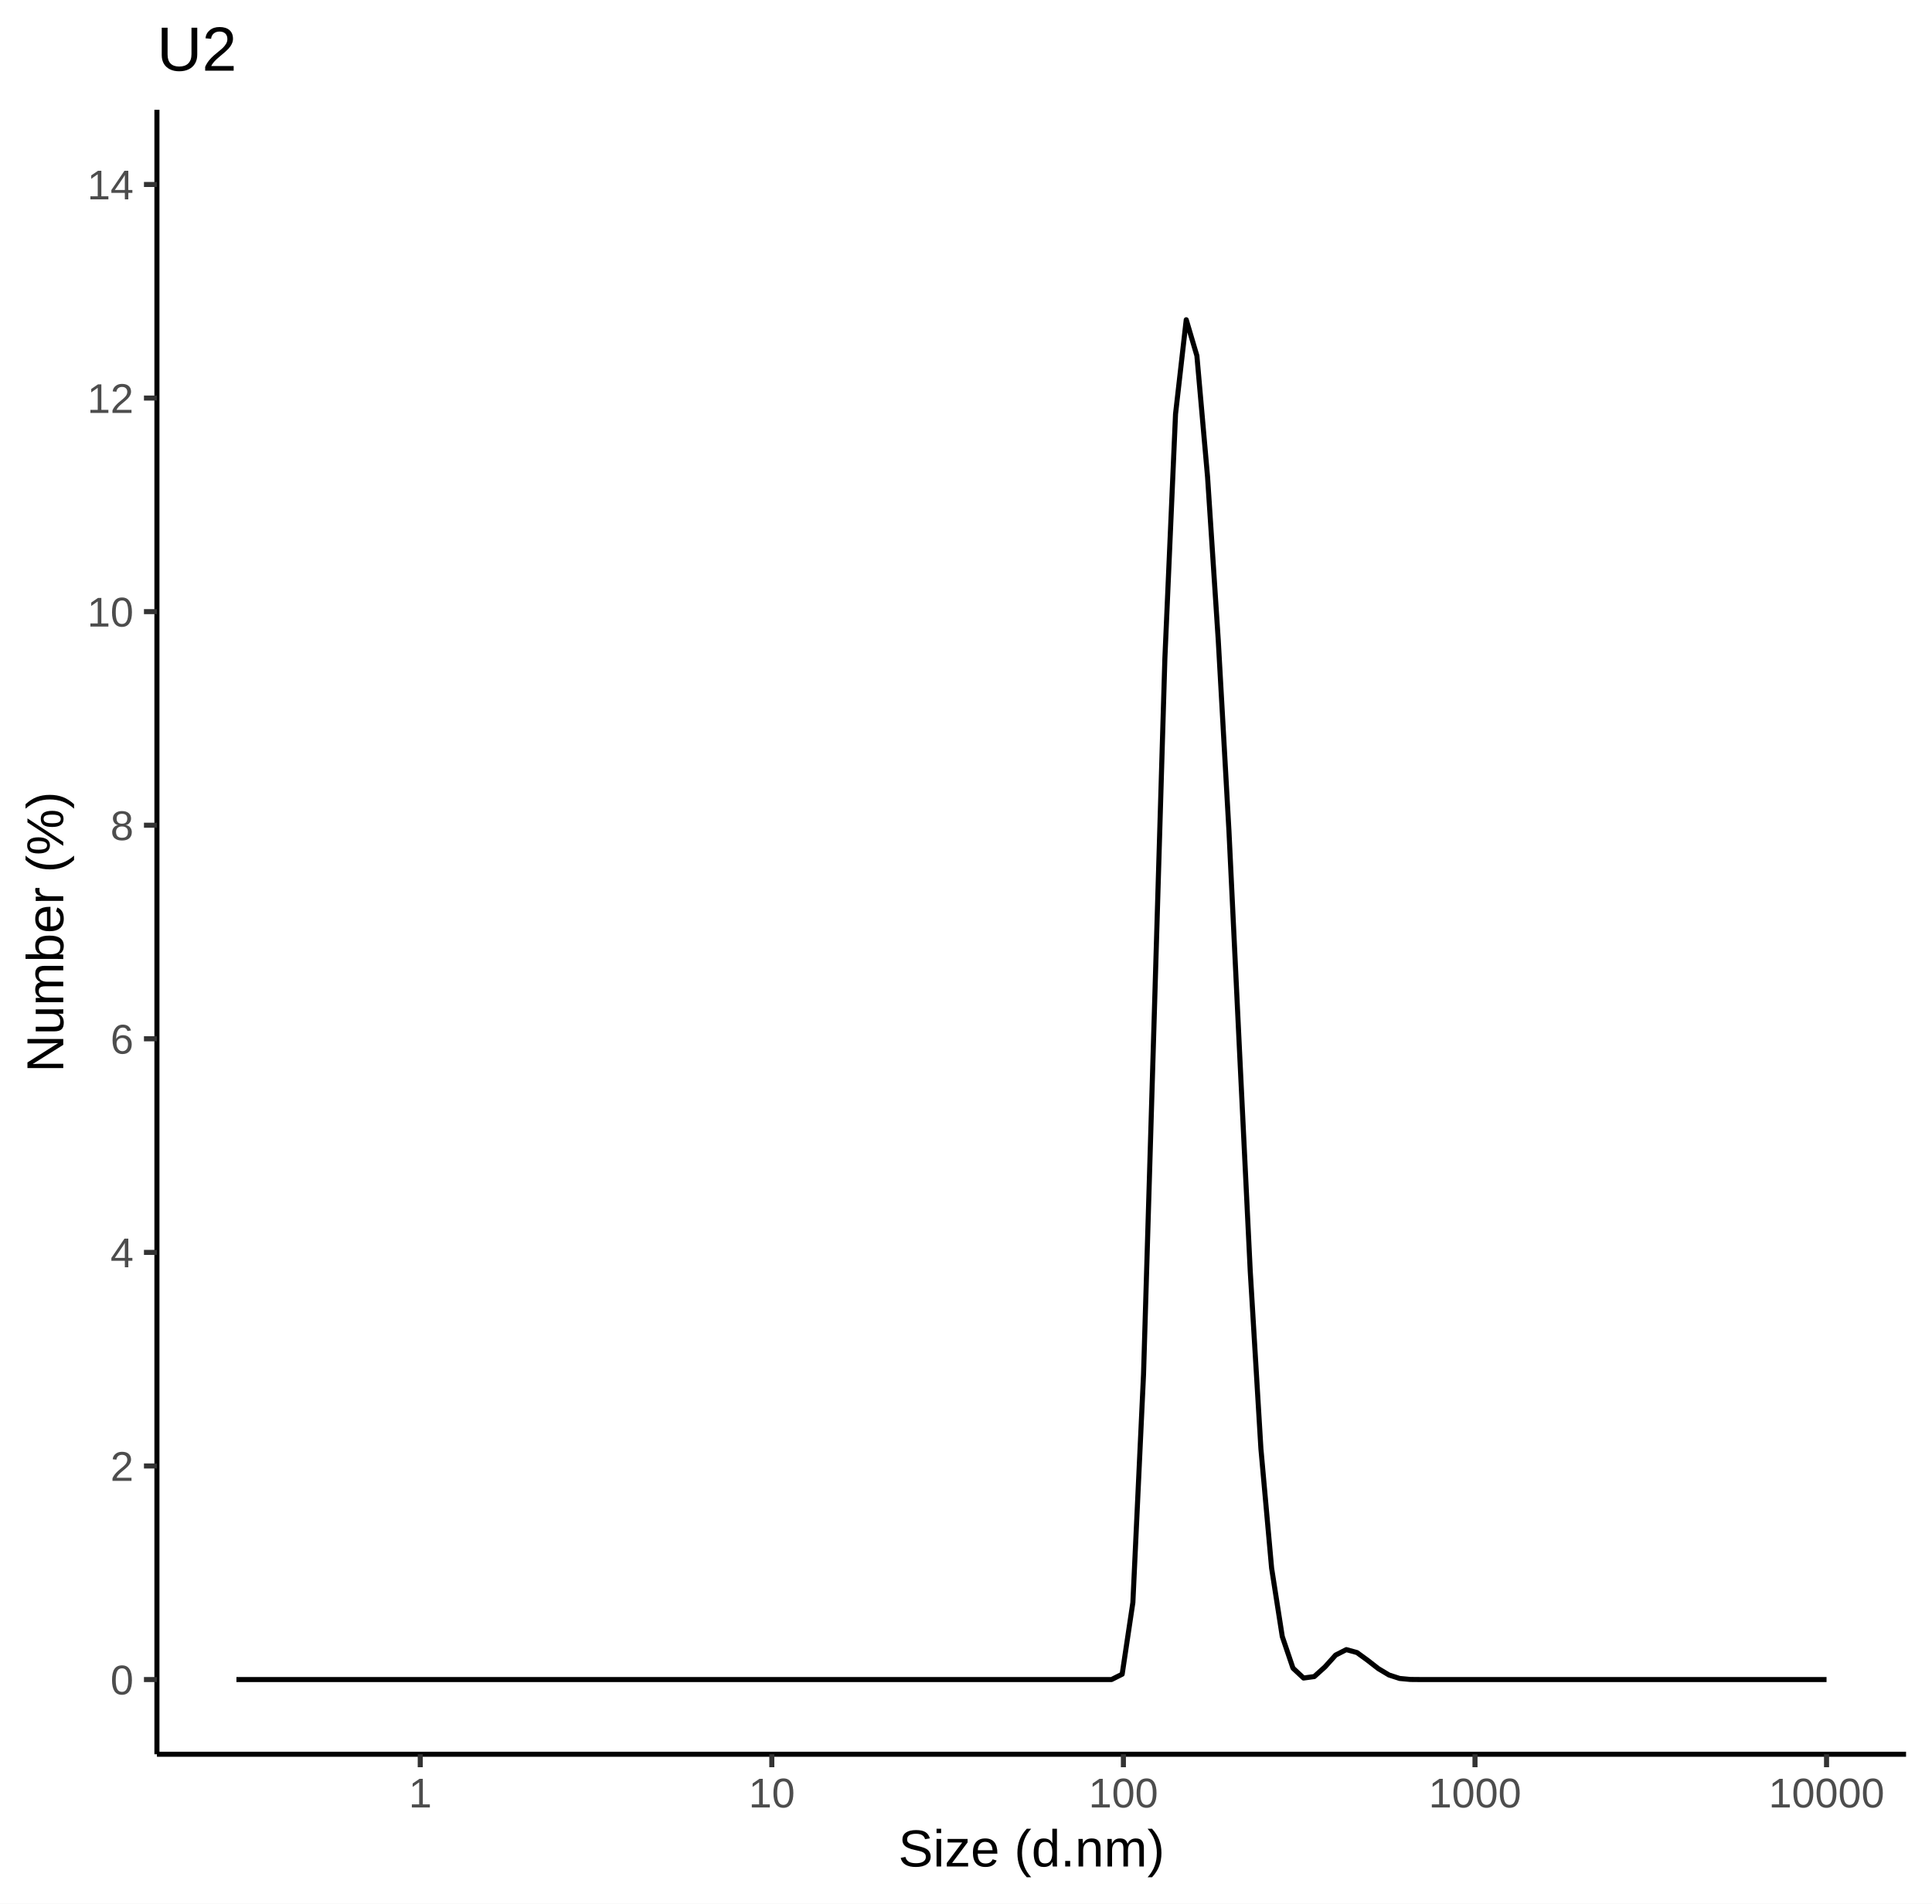
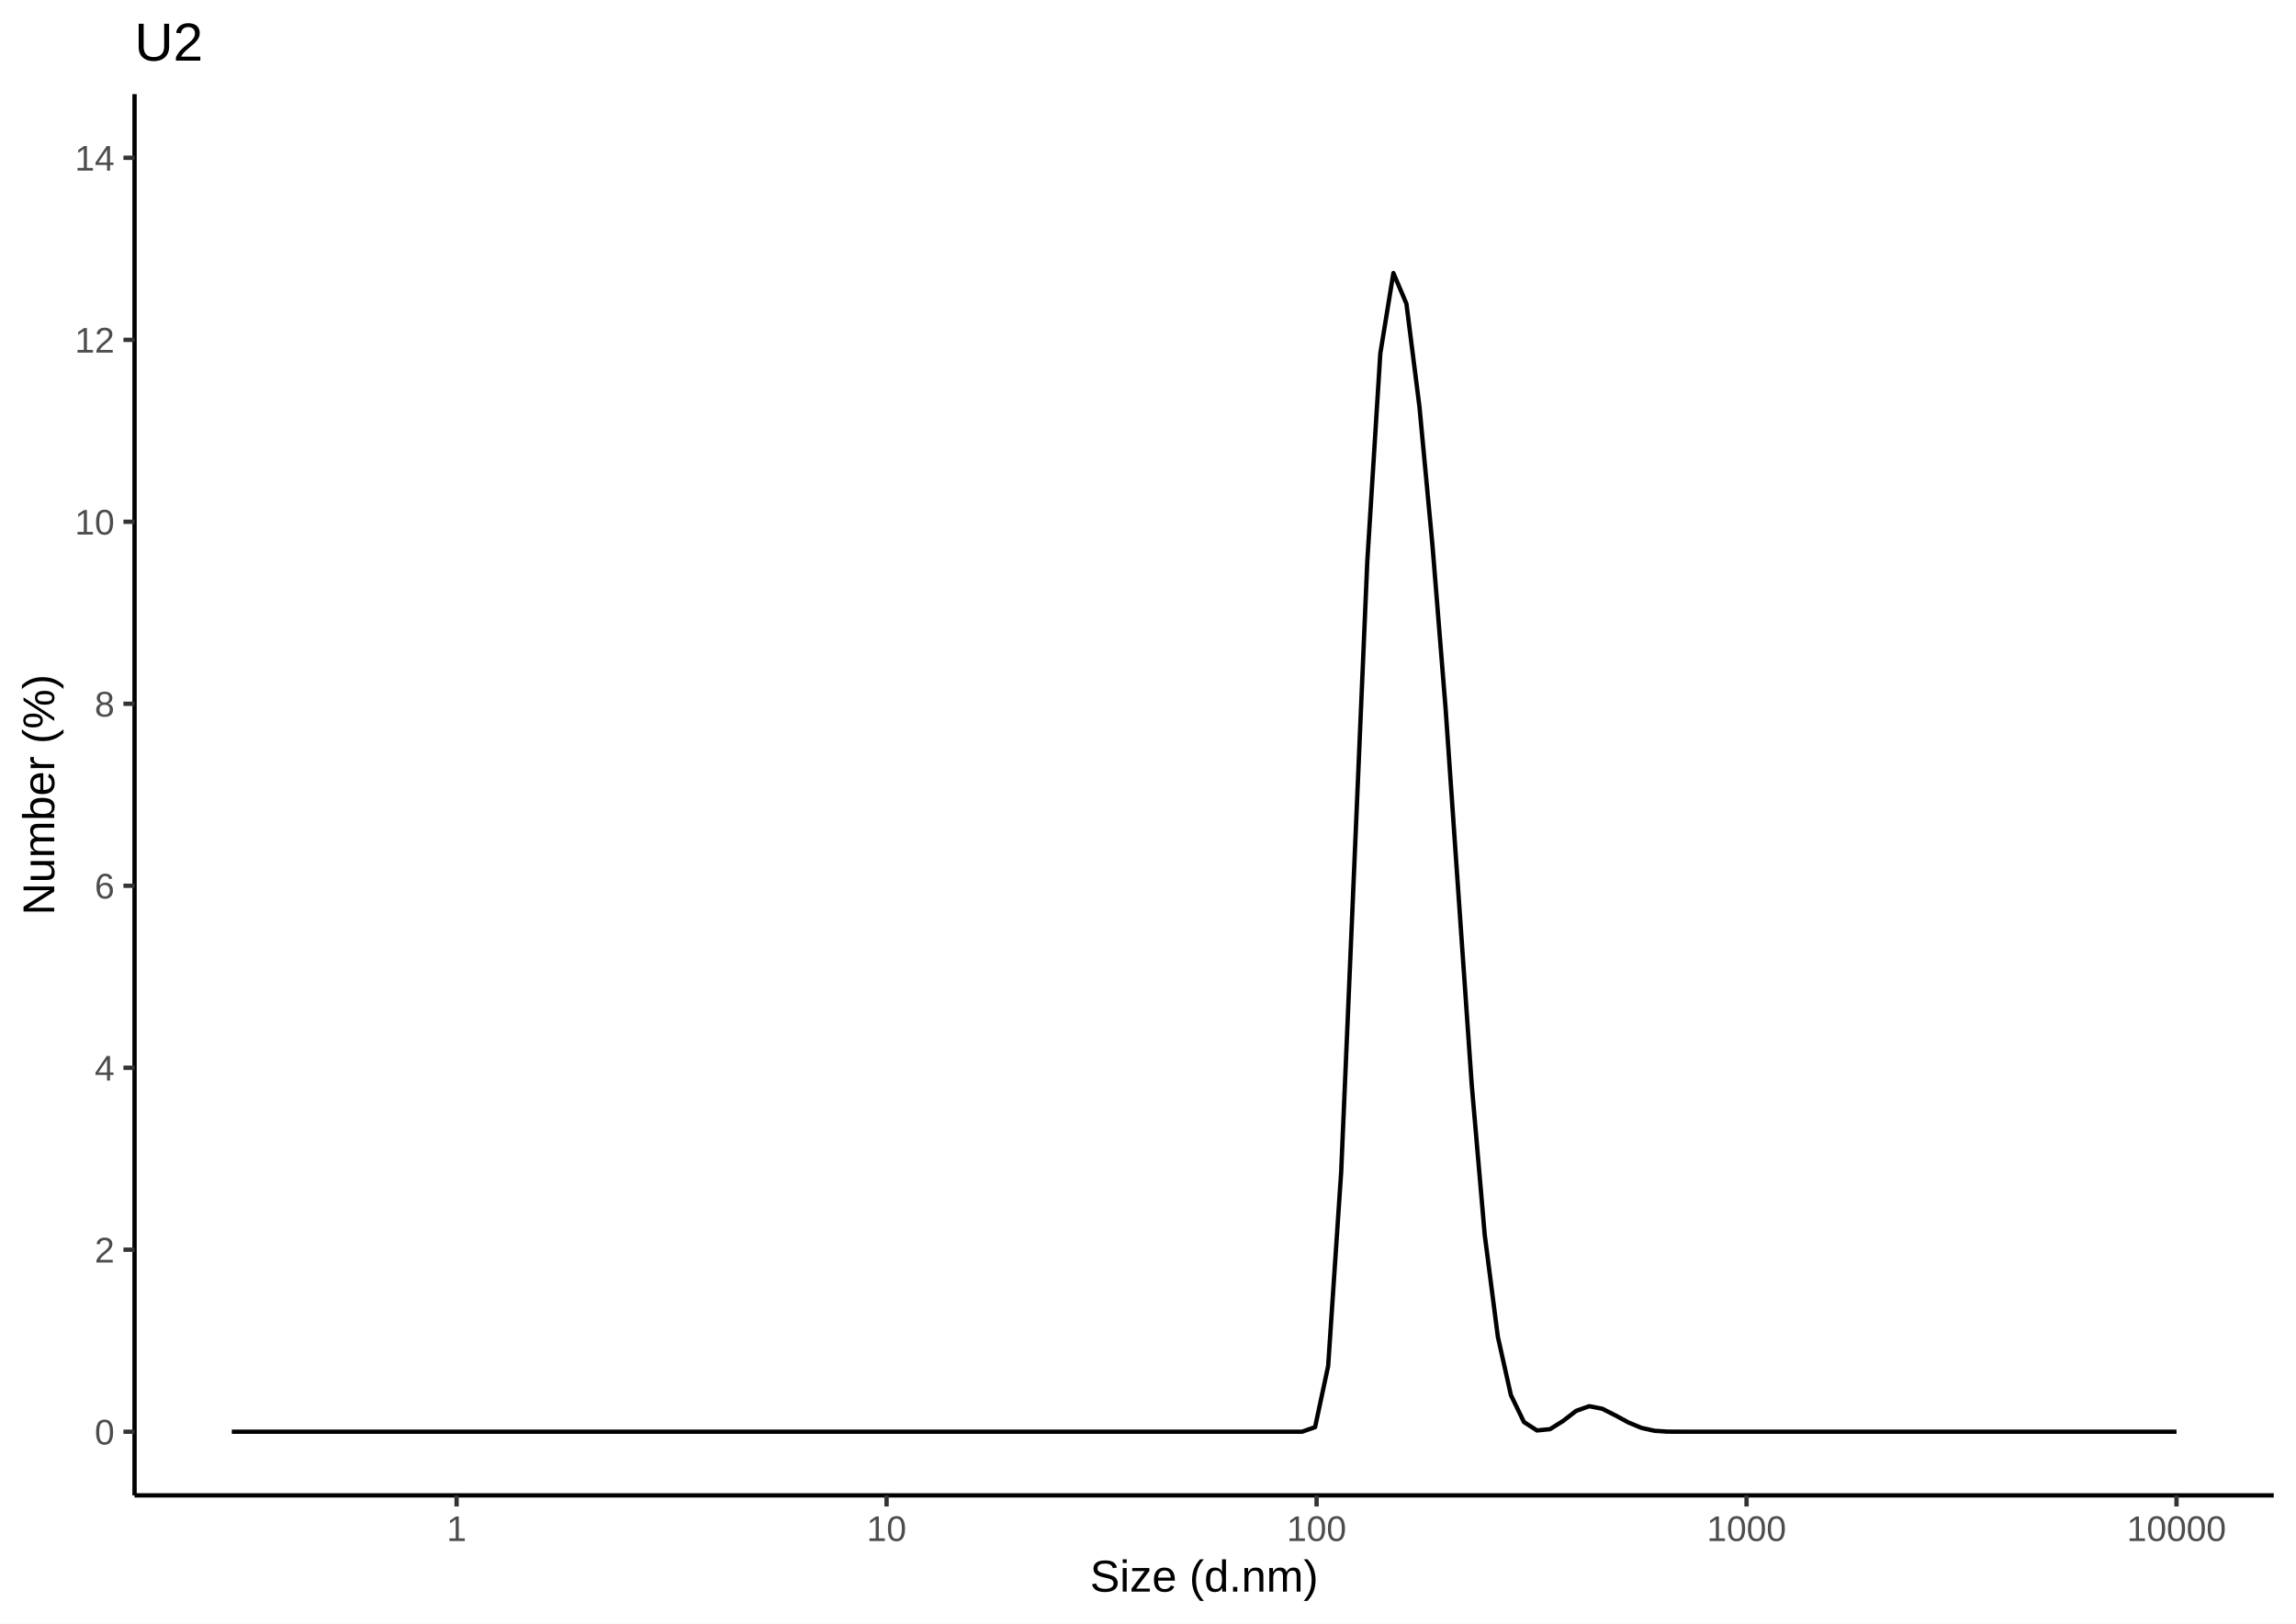
- <svg xmlns="http://www.w3.org/2000/svg" class="svglite" width="408.00pt" height="402.00pt" viewBox="0 0 408.00 402.00">
+ <svg xmlns="http://www.w3.org/2000/svg" class="svglite" width="565.50pt" height="399.75pt" viewBox="0 0 565.50 399.75">
  <defs>
    <style type="text/css">
    .svglite line, .svglite polyline, .svglite polygon, .svglite path, .svglite rect, .svglite circle {
      fill: none;
      stroke: #000000;
      stroke-linecap: round;
      stroke-linejoin: round;
      stroke-miterlimit: 10.00;
    }
    .svglite text {
      white-space: pre;
    }
  </style>
  </defs>
  <rect width="100%" height="100%" style="stroke: none; fill: #FFFFFF;" />
  <defs>
-     <clipPath id="cpMC4wMHw0MDguMDB8MC4wMHw0MDIuMDA=">
-       <rect x="0.00" y="0.00" width="408.00" height="402.00" />
+     <clipPath id="cpMC4wMHw1NjUuNTB8MC4wMHwzOTkuNzU=">
+       <rect x="0.00" y="0.00" width="565.50" height="399.75" />
    </clipPath>
  </defs>
-   <g clip-path="url(#cpMC4wMHw0MDguMDB8MC4wMHw0MDIuMDA=)">
-     <rect x="0" y="0.00" width="408.00" height="402.00" style="stroke-width: 1.07; stroke: #FFFFFF; fill: #FFFFFF;" />
+   <g clip-path="url(#cpMC4wMHw1NjUuNTB8MC4wMHwzOTkuNzU=)">
+     <rect x="0.00" y="0.00" width="565.50" height="399.75" style="stroke-width: 1.07; stroke: #FFFFFF; fill: #FFFFFF;" />
  </g>
  <defs>
-     <clipPath id="cpMzMuMTR8NDAyLjUyfDIzLjE4fDM3MC41MA==">
-       <rect x="33.14" y="23.18" width="369.38" height="347.33" />
+     <clipPath id="cpMzMuMTR8NTYwLjAyfDIzLjE4fDM2OC4yNQ==">
+       <rect x="33.14" y="23.18" width="526.88" height="345.08" />
    </clipPath>
  </defs>
-   <g clip-path="url(#cpMzMuMTR8NDAyLjUyfDIzLjE4fDM3MC41MA==)">
-     <rect x="33.14" y="23.18" width="369.38" height="347.33" style="stroke-width: 1.07; stroke: none; fill: #FFFFFF;" />
-     <polyline points="49.93,354.72 52.18,354.72 54.43,354.72 56.69,354.72 58.95,354.72 61.20,354.72 63.45,354.72 65.70,354.72 67.96,354.72 70.21,354.72 72.47,354.72 74.72,354.72 76.97,354.72 79.23,354.72 81.48,354.72 83.73,354.72 85.99,354.72 88.24,354.72 90.51,354.72 92.75,354.72 95.00,354.72 97.26,354.72 99.51,354.72 101.76,354.72 104.02,354.72 106.27,354.72 108.52,354.72 110.78,354.72 113.04,354.72 115.28,354.72 117.54,354.72 119.79,354.72 122.05,354.72 124.30,354.72 126.56,354.72 128.81,354.72 131.06,354.72 133.31,354.72 135.57,354.72 137.82,354.72 140.08,354.72 142.33,354.72 144.59,354.72 146.84,354.72 149.09,354.72 151.35,354.72 153.60,354.72 155.85,354.72 158.11,354.72 160.36,354.72 162.61,354.72 164.87,354.72 167.13,354.72 169.38,354.72 171.63,354.72 173.89,354.72 176.13,354.72 178.39,354.72 180.65,354.72 182.90,354.72 185.15,354.72 187.41,354.72 189.65,354.72 191.91,354.72 194.16,354.72 196.42,354.72 198.68,354.72 200.93,354.72 203.18,354.72 205.43,354.72 207.69,354.72 209.94,354.72 212.19,354.72 214.45,354.72 216.70,354.72 218.96,354.72 221.21,354.72 223.46,354.72 225.72,354.72 227.97,354.72 230.23,354.72 232.48,354.72 234.73,354.72 236.98,353.59 239.24,338.45 241.49,290.30 243.76,214.40 246.00,139.05 248.25,87.45 250.51,67.53 252.76,75.13 255.01,100.69 257.27,135.19 259.53,175.50 261.77,222.12 264.03,268.54 266.28,305.97 268.54,331.19 270.79,345.63 273.05,352.31 275.29,354.40 277.55,354.09 279.81,352.05 282.06,349.55 284.32,348.40 286.57,349.02 288.82,350.66 291.07,352.41 293.33,353.76 295.58,354.49 297.84,354.70 300.09,354.72 302.34,354.72 304.60,354.72 306.85,354.72 309.10,354.72 311.36,354.72 313.61,354.72 315.88,354.72 318.11,354.72 320.36,354.72 322.63,354.72 324.88,354.72 327.14,354.72 329.38,354.72 331.63,354.72 333.90,354.72 336.15,354.72 338.40,354.72 340.65,354.72 342.91,354.72 345.16,354.72 347.42,354.72 349.67,354.72 351.93,354.72 354.18,354.72 356.43,354.72 358.69,354.72 360.94,354.72 363.19,354.72 365.45,354.72 367.70,354.72 369.96,354.72 372.21,354.72 374.46,354.72 376.72,354.72 378.97,354.72 381.22,354.72 383.48,354.72 385.73,354.72 " style="stroke-width: 1.07; stroke-linecap: butt;" />
+   <g clip-path="url(#cpMzMuMTR8NTYwLjAyfDIzLjE4fDM2OC4yNQ==)">
+     <rect x="33.14" y="23.18" width="526.88" height="345.08" style="stroke-width: 1.07; stroke: none; fill: #FFFFFF;" />
+     <polyline points="57.09,352.57 60.30,352.57 63.52,352.57 66.73,352.57 69.95,352.57 73.16,352.57 76.38,352.57 79.59,352.57 82.81,352.57 86.01,352.57 89.23,352.57 92.45,352.57 95.66,352.57 98.88,352.57 102.09,352.57 105.30,352.57 108.52,352.57 111.74,352.57 114.97,352.57 118.16,352.57 121.38,352.57 124.60,352.57 127.81,352.57 131.02,352.57 134.25,352.57 137.46,352.57 140.66,352.57 143.88,352.57 147.11,352.57 150.31,352.57 153.52,352.57 156.74,352.57 159.96,352.57 163.17,352.57 166.39,352.57 169.60,352.57 172.81,352.57 176.03,352.57 179.25,352.57 182.46,352.57 185.68,352.57 188.89,352.57 192.11,352.57 195.32,352.57 198.53,352.57 201.75,352.57 204.96,352.57 208.18,352.57 211.39,352.57 214.60,352.57 217.82,352.57 221.04,352.57 224.27,352.57 227.47,352.57 230.68,352.57 233.90,352.57 237.10,352.57 240.32,352.57 243.55,352.57 246.76,352.57 249.97,352.57 253.18,352.57 256.39,352.57 259.61,352.57 262.82,352.57 266.05,352.57 269.26,352.57 272.47,352.57 275.68,352.57 278.90,352.57 282.11,352.57 285.33,352.57 288.54,352.57 291.76,352.57 294.97,352.57 298.19,352.57 301.40,352.57 304.62,352.57 307.83,352.57 311.05,352.57 314.26,352.57 317.47,352.57 320.69,352.57 323.90,351.45 327.12,336.40 330.33,288.57 333.56,213.16 336.76,138.30 339.97,87.03 343.19,67.25 346.40,74.79 349.61,100.18 352.83,134.47 356.05,174.51 359.26,220.83 362.47,266.95 365.69,304.14 368.92,329.20 372.13,343.54 375.34,350.18 378.55,352.26 381.77,351.94 384.98,349.92 388.20,347.44 391.42,346.29 394.62,346.91 397.85,348.54 401.06,350.28 404.27,351.62 407.49,352.34 410.70,352.55 413.92,352.57 417.13,352.57 420.35,352.57 423.56,352.57 426.77,352.57 429.99,352.57 433.19,352.57 436.44,352.57 439.62,352.57 442.83,352.57 446.07,352.57 449.27,352.57 452.50,352.57 455.70,352.57 458.91,352.57 462.14,352.57 465.35,352.57 468.56,352.57 471.78,352.57 474.99,352.57 478.21,352.57 481.43,352.57 484.63,352.57 487.85,352.57 491.07,352.57 494.28,352.57 497.50,352.57 500.71,352.57 503.92,352.57 507.14,352.57 510.35,352.57 513.57,352.57 516.79,352.57 520.00,352.57 523.21,352.57 526.43,352.57 529.64,352.57 532.86,352.57 536.07,352.57 " style="stroke-width: 1.07; stroke-linecap: butt;" />
  </g>
-   <g clip-path="url(#cpMC4wMHw0MDguMDB8MC4wMHw0MDIuMDA=)">
-     <polyline points="33.14,370.50 33.14,23.18 " style="stroke-width: 1.07; stroke-linecap: butt;" />
-     <text x="28.21" y="357.87" text-anchor="end" style="font-size: 8.80px;fill: #4D4D4D; font-family: &quot;Arial&quot;;" textLength="4.90px" lengthAdjust="spacingAndGlyphs">0</text>
-     <text x="28.21" y="312.76" text-anchor="end" style="font-size: 8.80px;fill: #4D4D4D; font-family: &quot;Arial&quot;;" textLength="4.90px" lengthAdjust="spacingAndGlyphs">2</text>
-     <text x="28.21" y="267.65" text-anchor="end" style="font-size: 8.80px;fill: #4D4D4D; font-family: &quot;Arial&quot;;" textLength="4.90px" lengthAdjust="spacingAndGlyphs">4</text>
-     <text x="28.21" y="222.54" text-anchor="end" style="font-size: 8.80px;fill: #4D4D4D; font-family: &quot;Arial&quot;;" textLength="4.90px" lengthAdjust="spacingAndGlyphs">6</text>
-     <text x="28.21" y="177.44" text-anchor="end" style="font-size: 8.80px;fill: #4D4D4D; font-family: &quot;Arial&quot;;" textLength="4.90px" lengthAdjust="spacingAndGlyphs">8</text>
-     <text x="28.21" y="132.33" text-anchor="end" style="font-size: 8.80px;fill: #4D4D4D; font-family: &quot;Arial&quot;;" textLength="9.79px" lengthAdjust="spacingAndGlyphs">10</text>
-     <text x="28.21" y="87.22" text-anchor="end" style="font-size: 8.80px;fill: #4D4D4D; font-family: &quot;Arial&quot;;" textLength="9.79px" lengthAdjust="spacingAndGlyphs">12</text>
-     <text x="28.21" y="42.11" text-anchor="end" style="font-size: 8.80px;fill: #4D4D4D; font-family: &quot;Arial&quot;;" textLength="9.79px" lengthAdjust="spacingAndGlyphs">14</text>
-     <polyline points="30.40,354.72 33.14,354.72 " style="stroke-width: 1.07; stroke: #333333; stroke-linecap: butt;" />
-     <polyline points="30.40,309.61 33.14,309.61 " style="stroke-width: 1.07; stroke: #333333; stroke-linecap: butt;" />
-     <polyline points="30.40,264.50 33.14,264.50 " style="stroke-width: 1.07; stroke: #333333; stroke-linecap: butt;" />
-     <polyline points="30.40,219.39 33.14,219.39 " style="stroke-width: 1.07; stroke: #333333; stroke-linecap: butt;" />
-     <polyline points="30.40,174.29 33.14,174.29 " style="stroke-width: 1.07; stroke: #333333; stroke-linecap: butt;" />
-     <polyline points="30.40,129.18 33.14,129.18 " style="stroke-width: 1.07; stroke: #333333; stroke-linecap: butt;" />
-     <polyline points="30.40,84.07 33.14,84.07 " style="stroke-width: 1.07; stroke: #333333; stroke-linecap: butt;" />
-     <polyline points="30.40,38.96 33.14,38.96 " style="stroke-width: 1.07; stroke: #333333; stroke-linecap: butt;" />
-     <polyline points="33.14,370.50 402.52,370.50 " style="stroke-width: 1.07; stroke-linecap: butt;" />
-     <polyline points="88.75,373.24 88.75,370.50 " style="stroke-width: 1.07; stroke: #333333; stroke-linecap: butt;" />
-     <polyline points="162.99,373.24 162.99,370.50 " style="stroke-width: 1.07; stroke: #333333; stroke-linecap: butt;" />
-     <polyline points="237.24,373.24 237.24,370.50 " style="stroke-width: 1.07; stroke: #333333; stroke-linecap: butt;" />
-     <polyline points="311.49,373.24 311.49,370.50 " style="stroke-width: 1.07; stroke: #333333; stroke-linecap: butt;" />
-     <polyline points="385.73,373.24 385.73,370.50 " style="stroke-width: 1.07; stroke: #333333; stroke-linecap: butt;" />
-     <text x="88.75" y="381.74" text-anchor="middle" style="font-size: 8.80px;fill: #4D4D4D; font-family: &quot;Arial&quot;;" textLength="4.90px" lengthAdjust="spacingAndGlyphs">1</text>
-     <text x="162.99" y="381.74" text-anchor="middle" style="font-size: 8.80px;fill: #4D4D4D; font-family: &quot;Arial&quot;;" textLength="9.79px" lengthAdjust="spacingAndGlyphs">10</text>
-     <text x="237.24" y="381.74" text-anchor="middle" style="font-size: 8.80px;fill: #4D4D4D; font-family: &quot;Arial&quot;;" textLength="14.69px" lengthAdjust="spacingAndGlyphs">100</text>
-     <text x="311.49" y="381.74" text-anchor="middle" style="font-size: 8.80px;fill: #4D4D4D; font-family: &quot;Arial&quot;;" textLength="19.58px" lengthAdjust="spacingAndGlyphs">1000</text>
-     <text x="385.73" y="381.74" text-anchor="middle" style="font-size: 8.80px;fill: #4D4D4D; font-family: &quot;Arial&quot;;" textLength="24.48px" lengthAdjust="spacingAndGlyphs">10000</text>
-     <text x="217.83" y="394.20" text-anchor="middle" style="font-size: 11.00px; font-family: &quot;Arial&quot;;" textLength="56.25px" lengthAdjust="spacingAndGlyphs">Size (d.nm)</text>
-     <text transform="translate(13.36,196.84) rotate(-90)" text-anchor="middle" style="font-size: 11.00px; font-family: &quot;Arial&quot;;" textLength="59.31px" lengthAdjust="spacingAndGlyphs">Number (%)</text>
+   <g clip-path="url(#cpMC4wMHw1NjUuNTB8MC4wMHwzOTkuNzU=)">
+     <polyline points="33.14,368.25 33.14,23.18 " style="stroke-width: 1.07; stroke-linecap: butt;" />
+     <text x="28.21" y="355.72" text-anchor="end" style="font-size: 8.80px;fill: #4D4D4D; font-family: &quot;Arial&quot;;" textLength="4.90px" lengthAdjust="spacingAndGlyphs">0</text>
+     <text x="28.21" y="310.90" text-anchor="end" style="font-size: 8.80px;fill: #4D4D4D; font-family: &quot;Arial&quot;;" textLength="4.90px" lengthAdjust="spacingAndGlyphs">2</text>
+     <text x="28.21" y="266.09" text-anchor="end" style="font-size: 8.80px;fill: #4D4D4D; font-family: &quot;Arial&quot;;" textLength="4.90px" lengthAdjust="spacingAndGlyphs">4</text>
+     <text x="28.21" y="221.27" text-anchor="end" style="font-size: 8.80px;fill: #4D4D4D; font-family: &quot;Arial&quot;;" textLength="4.90px" lengthAdjust="spacingAndGlyphs">6</text>
+     <text x="28.21" y="176.46" text-anchor="end" style="font-size: 8.80px;fill: #4D4D4D; font-family: &quot;Arial&quot;;" textLength="4.90px" lengthAdjust="spacingAndGlyphs">8</text>
+     <text x="28.21" y="131.64" text-anchor="end" style="font-size: 8.80px;fill: #4D4D4D; font-family: &quot;Arial&quot;;" textLength="9.79px" lengthAdjust="spacingAndGlyphs">10</text>
+     <text x="28.21" y="86.83" text-anchor="end" style="font-size: 8.80px;fill: #4D4D4D; font-family: &quot;Arial&quot;;" textLength="9.79px" lengthAdjust="spacingAndGlyphs">12</text>
+     <text x="28.21" y="42.01" text-anchor="end" style="font-size: 8.80px;fill: #4D4D4D; font-family: &quot;Arial&quot;;" textLength="9.79px" lengthAdjust="spacingAndGlyphs">14</text>
+     <polyline points="30.40,352.57 33.14,352.57 " style="stroke-width: 1.07; stroke: #333333; stroke-linecap: butt;" />
+     <polyline points="30.40,307.75 33.14,307.75 " style="stroke-width: 1.07; stroke: #333333; stroke-linecap: butt;" />
+     <polyline points="30.40,262.94 33.14,262.94 " style="stroke-width: 1.07; stroke: #333333; stroke-linecap: butt;" />
+     <polyline points="30.40,218.12 33.14,218.12 " style="stroke-width: 1.07; stroke: #333333; stroke-linecap: butt;" />
+     <polyline points="30.40,173.31 33.14,173.31 " style="stroke-width: 1.07; stroke: #333333; stroke-linecap: butt;" />
+     <polyline points="30.40,128.49 33.14,128.49 " style="stroke-width: 1.07; stroke: #333333; stroke-linecap: butt;" />
+     <polyline points="30.40,83.68 33.14,83.68 " style="stroke-width: 1.07; stroke: #333333; stroke-linecap: butt;" />
+     <polyline points="30.40,38.86 33.14,38.86 " style="stroke-width: 1.07; stroke: #333333; stroke-linecap: butt;" />
+     <polyline points="33.14,368.25 560.02,368.25 " style="stroke-width: 1.07; stroke-linecap: butt;" />
+     <polyline points="112.46,370.99 112.46,368.25 " style="stroke-width: 1.07; stroke: #333333; stroke-linecap: butt;" />
+     <polyline points="218.36,370.99 218.36,368.25 " style="stroke-width: 1.07; stroke: #333333; stroke-linecap: butt;" />
+     <polyline points="324.27,370.99 324.27,368.25 " style="stroke-width: 1.07; stroke: #333333; stroke-linecap: butt;" />
+     <polyline points="430.17,370.99 430.17,368.25 " style="stroke-width: 1.07; stroke: #333333; stroke-linecap: butt;" />
+     <polyline points="536.07,370.99 536.07,368.25 " style="stroke-width: 1.07; stroke: #333333; stroke-linecap: butt;" />
+     <text x="112.46" y="379.49" text-anchor="middle" style="font-size: 8.80px;fill: #4D4D4D; font-family: &quot;Arial&quot;;" textLength="4.90px" lengthAdjust="spacingAndGlyphs">1</text>
+     <text x="218.36" y="379.49" text-anchor="middle" style="font-size: 8.80px;fill: #4D4D4D; font-family: &quot;Arial&quot;;" textLength="9.79px" lengthAdjust="spacingAndGlyphs">10</text>
+     <text x="324.27" y="379.49" text-anchor="middle" style="font-size: 8.80px;fill: #4D4D4D; font-family: &quot;Arial&quot;;" textLength="14.69px" lengthAdjust="spacingAndGlyphs">100</text>
+     <text x="430.17" y="379.49" text-anchor="middle" style="font-size: 8.80px;fill: #4D4D4D; font-family: &quot;Arial&quot;;" textLength="19.58px" lengthAdjust="spacingAndGlyphs">1000</text>
+     <text x="536.07" y="379.49" text-anchor="middle" style="font-size: 8.80px;fill: #4D4D4D; font-family: &quot;Arial&quot;;" textLength="24.48px" lengthAdjust="spacingAndGlyphs">10000</text>
+     <text x="296.58" y="391.95" text-anchor="middle" style="font-size: 11.00px; font-family: &quot;Arial&quot;;" textLength="56.25px" lengthAdjust="spacingAndGlyphs">Size (d.nm)</text>
+     <text transform="translate(13.36,195.72) rotate(-90)" text-anchor="middle" style="font-size: 11.00px; font-family: &quot;Arial&quot;;" textLength="59.31px" lengthAdjust="spacingAndGlyphs">Number (%)</text>
    <text x="33.14" y="14.93" style="font-size: 13.20px; font-family: &quot;Arial&quot;;" textLength="16.86px" lengthAdjust="spacingAndGlyphs">U2</text>
  </g>
</svg>
